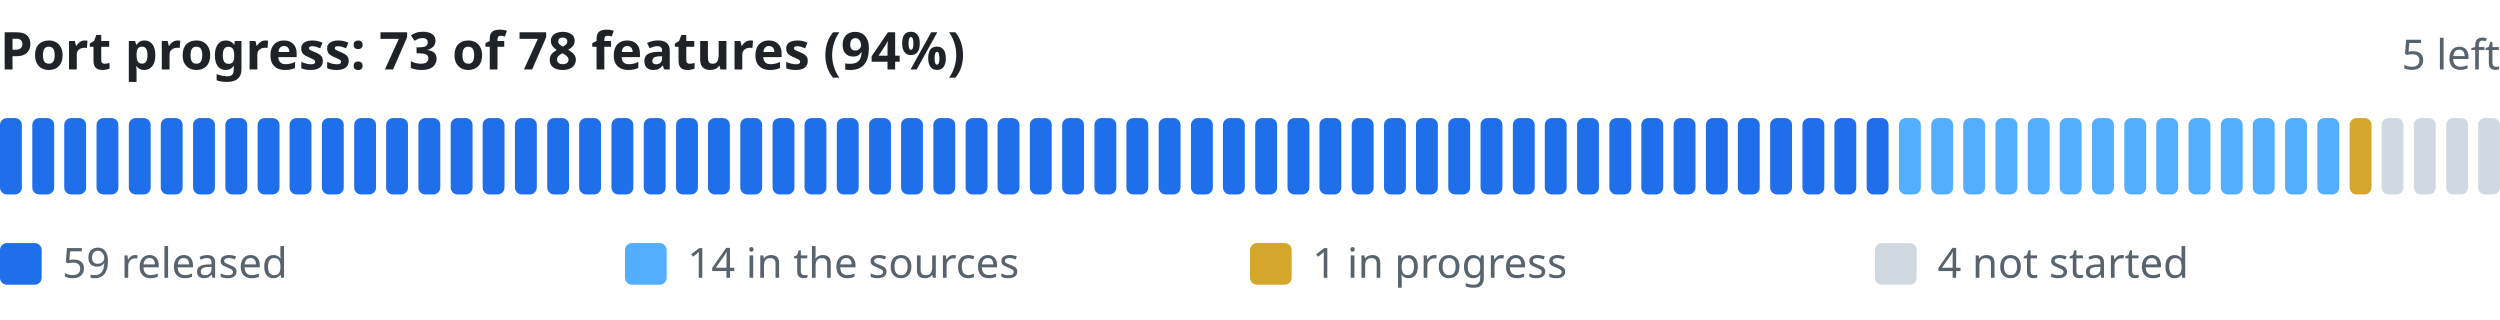
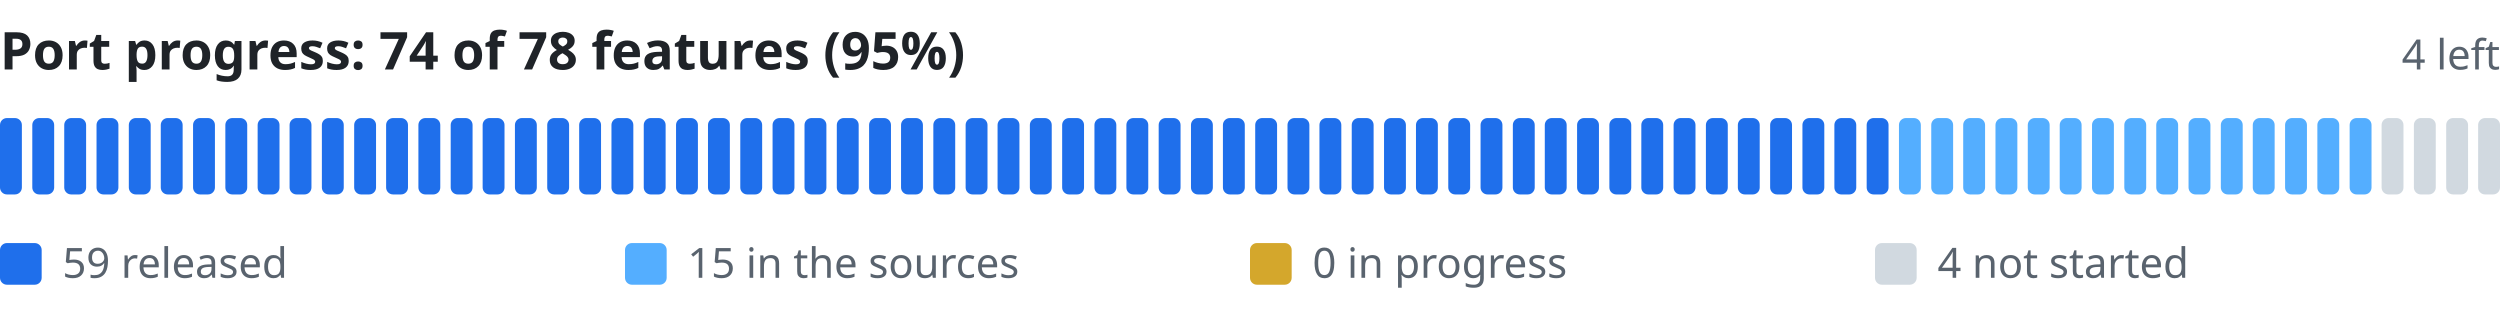
- <svg xmlns="http://www.w3.org/2000/svg" width="720" height="92" viewBox="0 0 720 92" role="img" aria-label="73 of 78 features done, 5 left">
+ <svg xmlns="http://www.w3.org/2000/svg" width="720" height="92" viewBox="0 0 720 92" role="img" aria-label="74 of 78 features done, 4 left">
  <style>
text { font-family: -apple-system, "Segoe UI", "Noto Sans", Helvetica, Arial, sans-serif; fill: #1f2328; }
.title { font-size: 15px; font-weight: 600; }
.small { font-size: 12px; fill: #59636e; }
.released { fill: #1f6feb; }
.sources { fill: #54aeff; }
.doing { fill: #d4a72c; }
.left { fill: #d1d9e0; }
@media (prefers-color-scheme: dark) {
  text { fill: #f0f6fc; }
  .small { fill: #9198a1; }
  .released { fill: #4493f8; }
  .sources { fill: #1f4f8f; }
  .doing { fill: #bb8009; }
  .left { fill: #3d444d; }
}
</style>
-   <text class="title" x="0" y="20">Port progress: 73 of 78 features (94%)</text>
-   <text class="small" x="720" y="20" text-anchor="end">5 left</text>
+   <text class="title" x="0" y="20">Port progress: 74 of 78 features (95%)</text>
+   <text class="small" x="720" y="20" text-anchor="end">4 left</text>
  <rect class="released" x="0.0" y="34" width="6.3" height="22" rx="2" />
  <rect class="released" x="9.3" y="34" width="6.3" height="22" rx="2" />
  <rect class="released" x="18.5" y="34" width="6.3" height="22" rx="2" />
  <rect class="released" x="27.8" y="34" width="6.3" height="22" rx="2" />
  <rect class="released" x="37.1" y="34" width="6.3" height="22" rx="2" />
  <rect class="released" x="46.3" y="34" width="6.3" height="22" rx="2" />
  <rect class="released" x="55.6" y="34" width="6.3" height="22" rx="2" />
  <rect class="released" x="64.9" y="34" width="6.3" height="22" rx="2" />
  <rect class="released" x="74.2" y="34" width="6.3" height="22" rx="2" />
  <rect class="released" x="83.4" y="34" width="6.3" height="22" rx="2" />
  <rect class="released" x="92.7" y="34" width="6.3" height="22" rx="2" />
  <rect class="released" x="102.0" y="34" width="6.3" height="22" rx="2" />
  <rect class="released" x="111.2" y="34" width="6.3" height="22" rx="2" />
  <rect class="released" x="120.5" y="34" width="6.3" height="22" rx="2" />
  <rect class="released" x="129.8" y="34" width="6.3" height="22" rx="2" />
  <rect class="released" x="139.0" y="34" width="6.3" height="22" rx="2" />
  <rect class="released" x="148.3" y="34" width="6.3" height="22" rx="2" />
  <rect class="released" x="157.6" y="34" width="6.3" height="22" rx="2" />
  <rect class="released" x="166.8" y="34" width="6.3" height="22" rx="2" />
  <rect class="released" x="176.1" y="34" width="6.3" height="22" rx="2" />
  <rect class="released" x="185.4" y="34" width="6.3" height="22" rx="2" />
  <rect class="released" x="194.7" y="34" width="6.3" height="22" rx="2" />
  <rect class="released" x="203.9" y="34" width="6.3" height="22" rx="2" />
  <rect class="released" x="213.2" y="34" width="6.3" height="22" rx="2" />
  <rect class="released" x="222.5" y="34" width="6.3" height="22" rx="2" />
  <rect class="released" x="231.7" y="34" width="6.3" height="22" rx="2" />
  <rect class="released" x="241.0" y="34" width="6.3" height="22" rx="2" />
  <rect class="released" x="250.3" y="34" width="6.3" height="22" rx="2" />
  <rect class="released" x="259.5" y="34" width="6.3" height="22" rx="2" />
  <rect class="released" x="268.8" y="34" width="6.3" height="22" rx="2" />
  <rect class="released" x="278.1" y="34" width="6.3" height="22" rx="2" />
  <rect class="released" x="287.3" y="34" width="6.3" height="22" rx="2" />
  <rect class="released" x="296.6" y="34" width="6.3" height="22" rx="2" />
  <rect class="released" x="305.9" y="34" width="6.3" height="22" rx="2" />
  <rect class="released" x="315.2" y="34" width="6.3" height="22" rx="2" />
  <rect class="released" x="324.4" y="34" width="6.3" height="22" rx="2" />
  <rect class="released" x="333.7" y="34" width="6.3" height="22" rx="2" />
  <rect class="released" x="343.0" y="34" width="6.3" height="22" rx="2" />
  <rect class="released" x="352.2" y="34" width="6.3" height="22" rx="2" />
  <rect class="released" x="361.5" y="34" width="6.3" height="22" rx="2" />
  <rect class="released" x="370.8" y="34" width="6.3" height="22" rx="2" />
  <rect class="released" x="380.0" y="34" width="6.3" height="22" rx="2" />
  <rect class="released" x="389.3" y="34" width="6.3" height="22" rx="2" />
  <rect class="released" x="398.6" y="34" width="6.3" height="22" rx="2" />
  <rect class="released" x="407.8" y="34" width="6.3" height="22" rx="2" />
  <rect class="released" x="417.1" y="34" width="6.3" height="22" rx="2" />
  <rect class="released" x="426.4" y="34" width="6.3" height="22" rx="2" />
  <rect class="released" x="435.7" y="34" width="6.3" height="22" rx="2" />
  <rect class="released" x="444.9" y="34" width="6.3" height="22" rx="2" />
  <rect class="released" x="454.2" y="34" width="6.3" height="22" rx="2" />
  <rect class="released" x="463.5" y="34" width="6.3" height="22" rx="2" />
  <rect class="released" x="472.7" y="34" width="6.3" height="22" rx="2" />
  <rect class="released" x="482.0" y="34" width="6.3" height="22" rx="2" />
  <rect class="released" x="491.3" y="34" width="6.3" height="22" rx="2" />
  <rect class="released" x="500.5" y="34" width="6.3" height="22" rx="2" />
  <rect class="released" x="509.8" y="34" width="6.3" height="22" rx="2" />
  <rect class="released" x="519.1" y="34" width="6.3" height="22" rx="2" />
  <rect class="released" x="528.3" y="34" width="6.3" height="22" rx="2" />
  <rect class="released" x="537.6" y="34" width="6.3" height="22" rx="2" />
  <rect class="sources" x="546.9" y="34" width="6.3" height="22" rx="2" />
  <rect class="sources" x="556.2" y="34" width="6.3" height="22" rx="2" />
  <rect class="sources" x="565.4" y="34" width="6.3" height="22" rx="2" />
  <rect class="sources" x="574.7" y="34" width="6.3" height="22" rx="2" />
  <rect class="sources" x="584.0" y="34" width="6.3" height="22" rx="2" />
  <rect class="sources" x="593.2" y="34" width="6.3" height="22" rx="2" />
  <rect class="sources" x="602.5" y="34" width="6.3" height="22" rx="2" />
  <rect class="sources" x="611.8" y="34" width="6.3" height="22" rx="2" />
  <rect class="sources" x="621.0" y="34" width="6.3" height="22" rx="2" />
  <rect class="sources" x="630.3" y="34" width="6.3" height="22" rx="2" />
  <rect class="sources" x="639.6" y="34" width="6.3" height="22" rx="2" />
  <rect class="sources" x="648.8" y="34" width="6.3" height="22" rx="2" />
  <rect class="sources" x="658.1" y="34" width="6.3" height="22" rx="2" />
  <rect class="sources" x="667.4" y="34" width="6.3" height="22" rx="2" />
-   <rect class="doing" x="676.7" y="34" width="6.3" height="22" rx="2" />
+   <rect class="sources" x="676.7" y="34" width="6.3" height="22" rx="2" />
  <rect class="left" x="685.9" y="34" width="6.3" height="22" rx="2" />
  <rect class="left" x="695.2" y="34" width="6.3" height="22" rx="2" />
  <rect class="left" x="704.5" y="34" width="6.3" height="22" rx="2" />
  <rect class="left" x="713.7" y="34" width="6.3" height="22" rx="2" />
  <rect class="released" x="0" y="70" width="12" height="12" rx="2" />
  <text class="small" x="18" y="80">59 released</text>
  <rect class="sources" x="180" y="70" width="12" height="12" rx="2" />
-   <text class="small" x="198" y="80">14 in the sources</text>
+   <text class="small" x="198" y="80">15 in the sources</text>
  <rect class="doing" x="360" y="70" width="12" height="12" rx="2" />
-   <text class="small" x="378" y="80">1 in progress</text>
+   <text class="small" x="378" y="80">0 in progress</text>
  <rect class="left" x="540" y="70" width="12" height="12" rx="2" />
  <text class="small" x="558" y="80">4 not started</text>
</svg>
